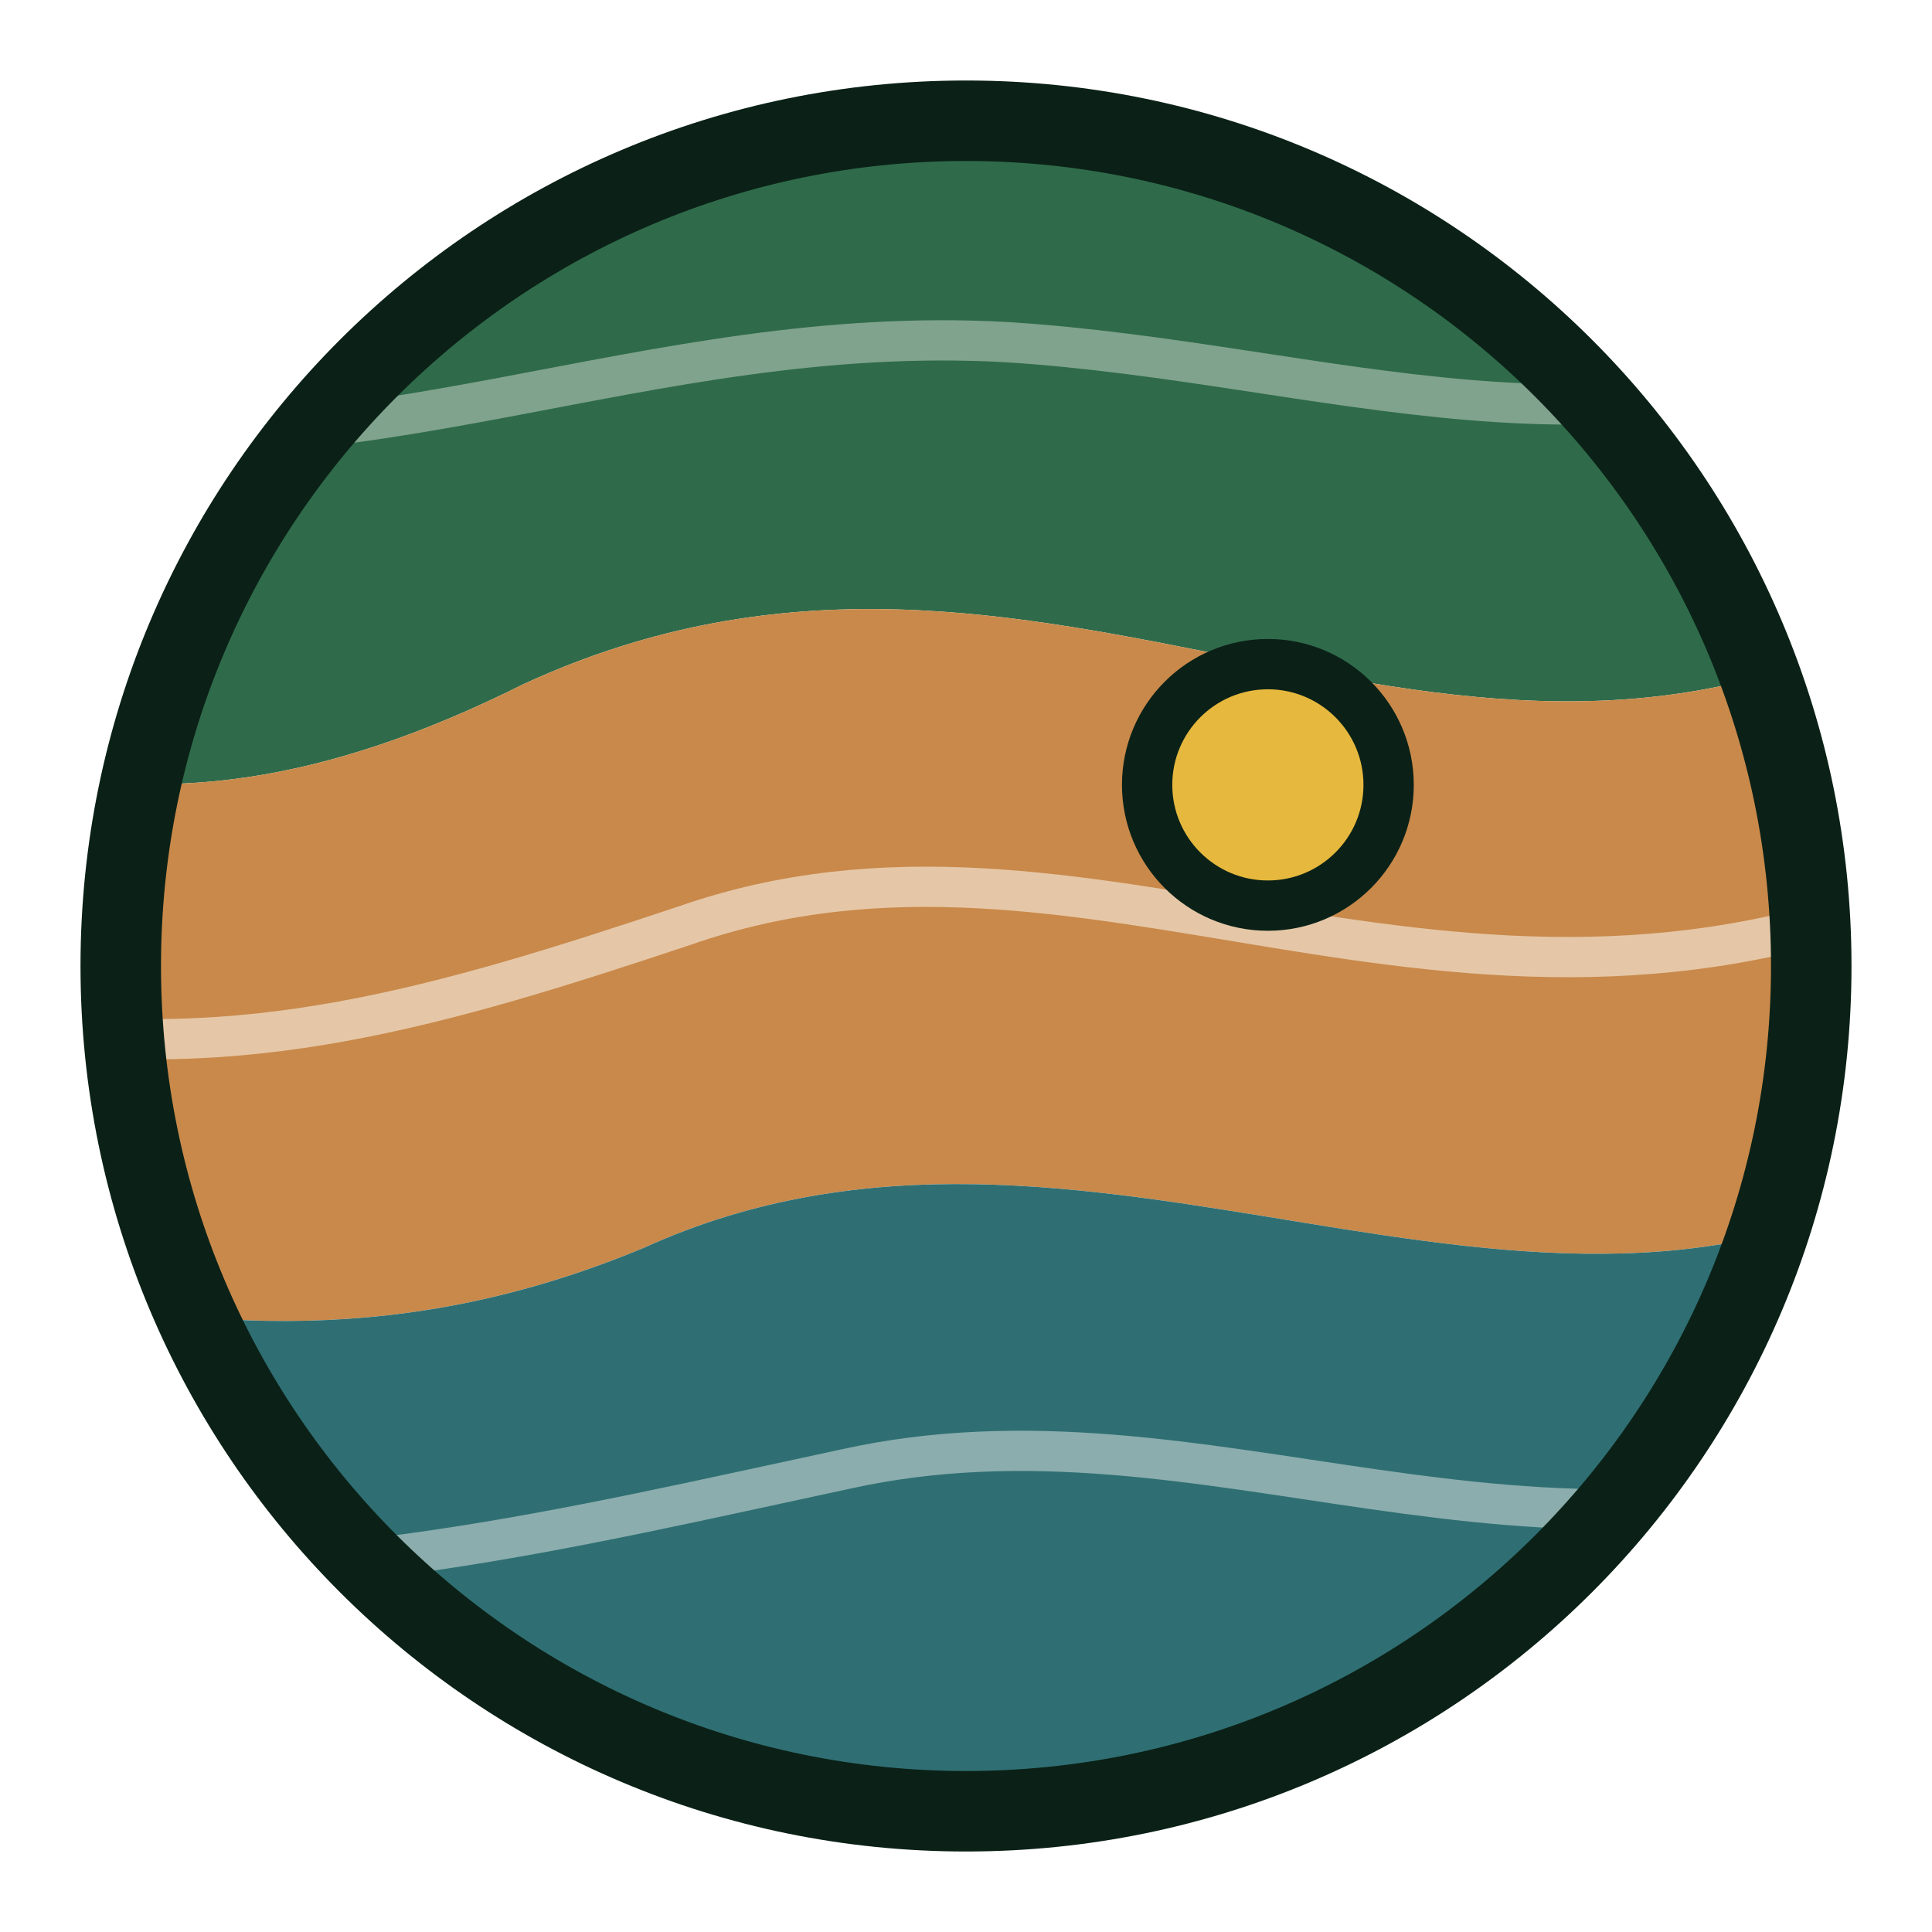
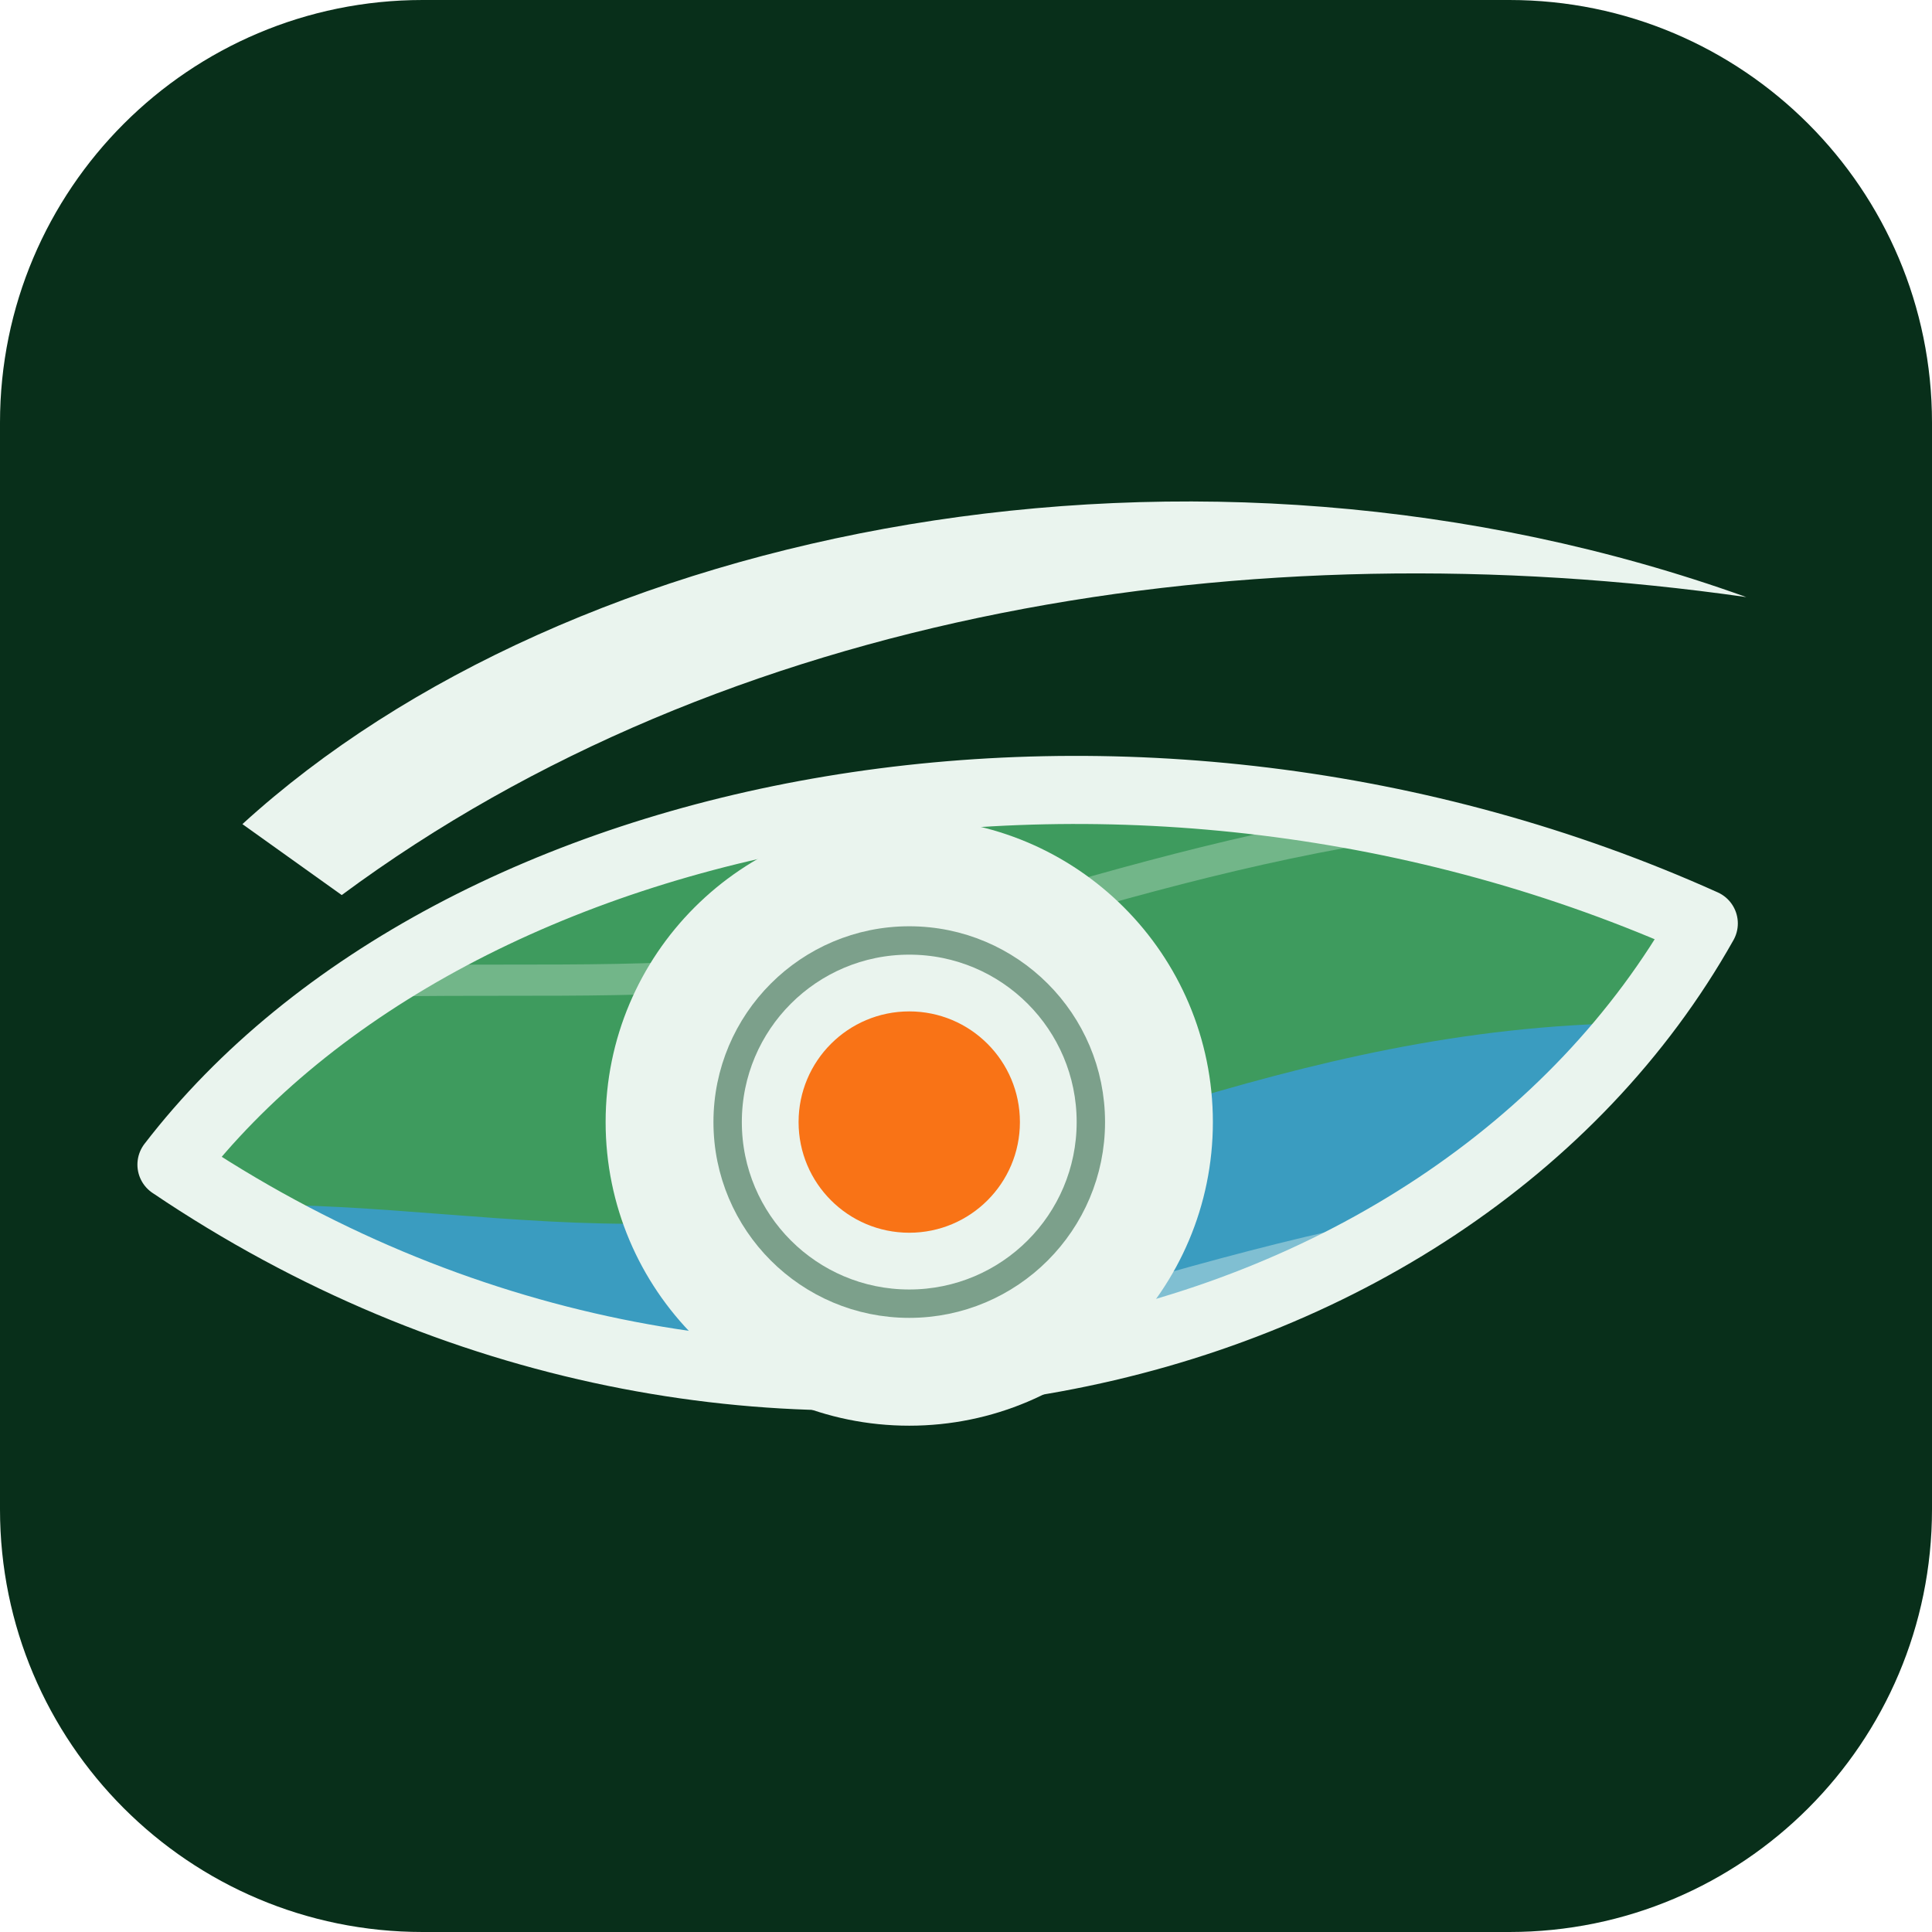
- <svg xmlns="http://www.w3.org/2000/svg" viewBox="0 0 48 48" role="img" aria-label="Marca do Bem-te-vi">
-   <defs>
-     <clipPath id="lente">
-       <circle cx="24" cy="24" r="21" />
-     </clipPath>
-   </defs>
-   <g clip-path="url(#lente)">
-     <path d="M0 0H48V15C36 22 26 11 13 17C8 19.5 4 20 0 19Z" fill="#2f6b4a" />
-     <path d="M0 19C4 20 8 19.5 13 17C26 11 36 22 48 15V29C38 35 27 26 16 31C10 33.5 5 33 0 32Z" fill="#c9894a" />
-     <path d="M0 32C5 33 10 33.5 16 31C27 26 38 35 48 29V48H0Z" fill="#2f6f73" />
-     <path d="M0 25.5C6 26.5 11 25 17 23C27 19.5 36 27 48 22" fill="none" stroke="#fbf9f4" stroke-opacity=".55" stroke-width="1" />
-     <path d="M0 39C8 39.5 14 38 21 36.5C30 34.5 38 40 48 36" fill="none" stroke="#fbf9f4" stroke-opacity=".45" stroke-width="1" />
-     <path d="M0 10.5C9 12 16 8 25 8.5C33 9 40 12 48 8" fill="none" stroke="#fbf9f4" stroke-opacity=".4" stroke-width="1" />
+ <svg xmlns="http://www.w3.org/2000/svg" viewBox="0 0 64 64" role="img" aria-label="Bem-te-vi">
+   <rect width="64" height="64" rx="14" fill="#082f1a" />
+   <g transform="translate(0.98 1.92) scale(0.94)">
+     <defs>
+       <clipPath id="f">
+         <path d="M5 39C15 26 39 21.5 59 30.5C50 46.5 25 52.5 5 39Z" />
+       </clipPath>
+     </defs>
+     <path d="M7.5 27C19 16.5 41 12 60.5 19C43 16.5 24.5 19.5 11 29.5Z" fill="#eaf4ee" />
+     <g clip-path="url(#f)">
+       <rect width="64" height="64" fill="#3e9b5e" />
+       <path d="M0 41.5C10 38.5 19 43 30 40S50 32.5 64 34.5V64H0Z" fill="#3a9cc0" />
+       <path d="M0 47.5C11 44.5 20 49 31 46S52 39 64 41" fill="none" stroke="#eaf4ee" stroke-opacity=".4" stroke-width="1.1" />
+       <path d="M0 34C12 31 22 34 32 31S52 25 64 27" fill="none" stroke="#eaf4ee" stroke-opacity=".3" stroke-width="1.1" />
+     </g>
+     <path d="M5 39C15 26 39 21.5 59 30.5C50 46.5 25 52.5 5 39Z" fill="none" stroke="#eaf4ee" stroke-width="2.4" stroke-linejoin="round" />
+     <circle cx="31" cy="37.5" r="9.6" fill="#eaf4ee" stroke="#eaf4ee" stroke-width="2.2" />
+     <circle cx="31" cy="37.5" r="6.4" fill="none" stroke="#0f4c28" stroke-width="1" stroke-opacity=".5" />
+     <circle cx="31" cy="37.5" r="3.9" fill="#f97316" />
  </g>
-   <circle cx="24" cy="24" r="21" fill="none" stroke="#0b2117" stroke-width="2" />
-   <circle cx="31.5" cy="19.5" r="3" fill="#e6b83d" stroke="#0b2117" stroke-width="1.25" />
</svg>
